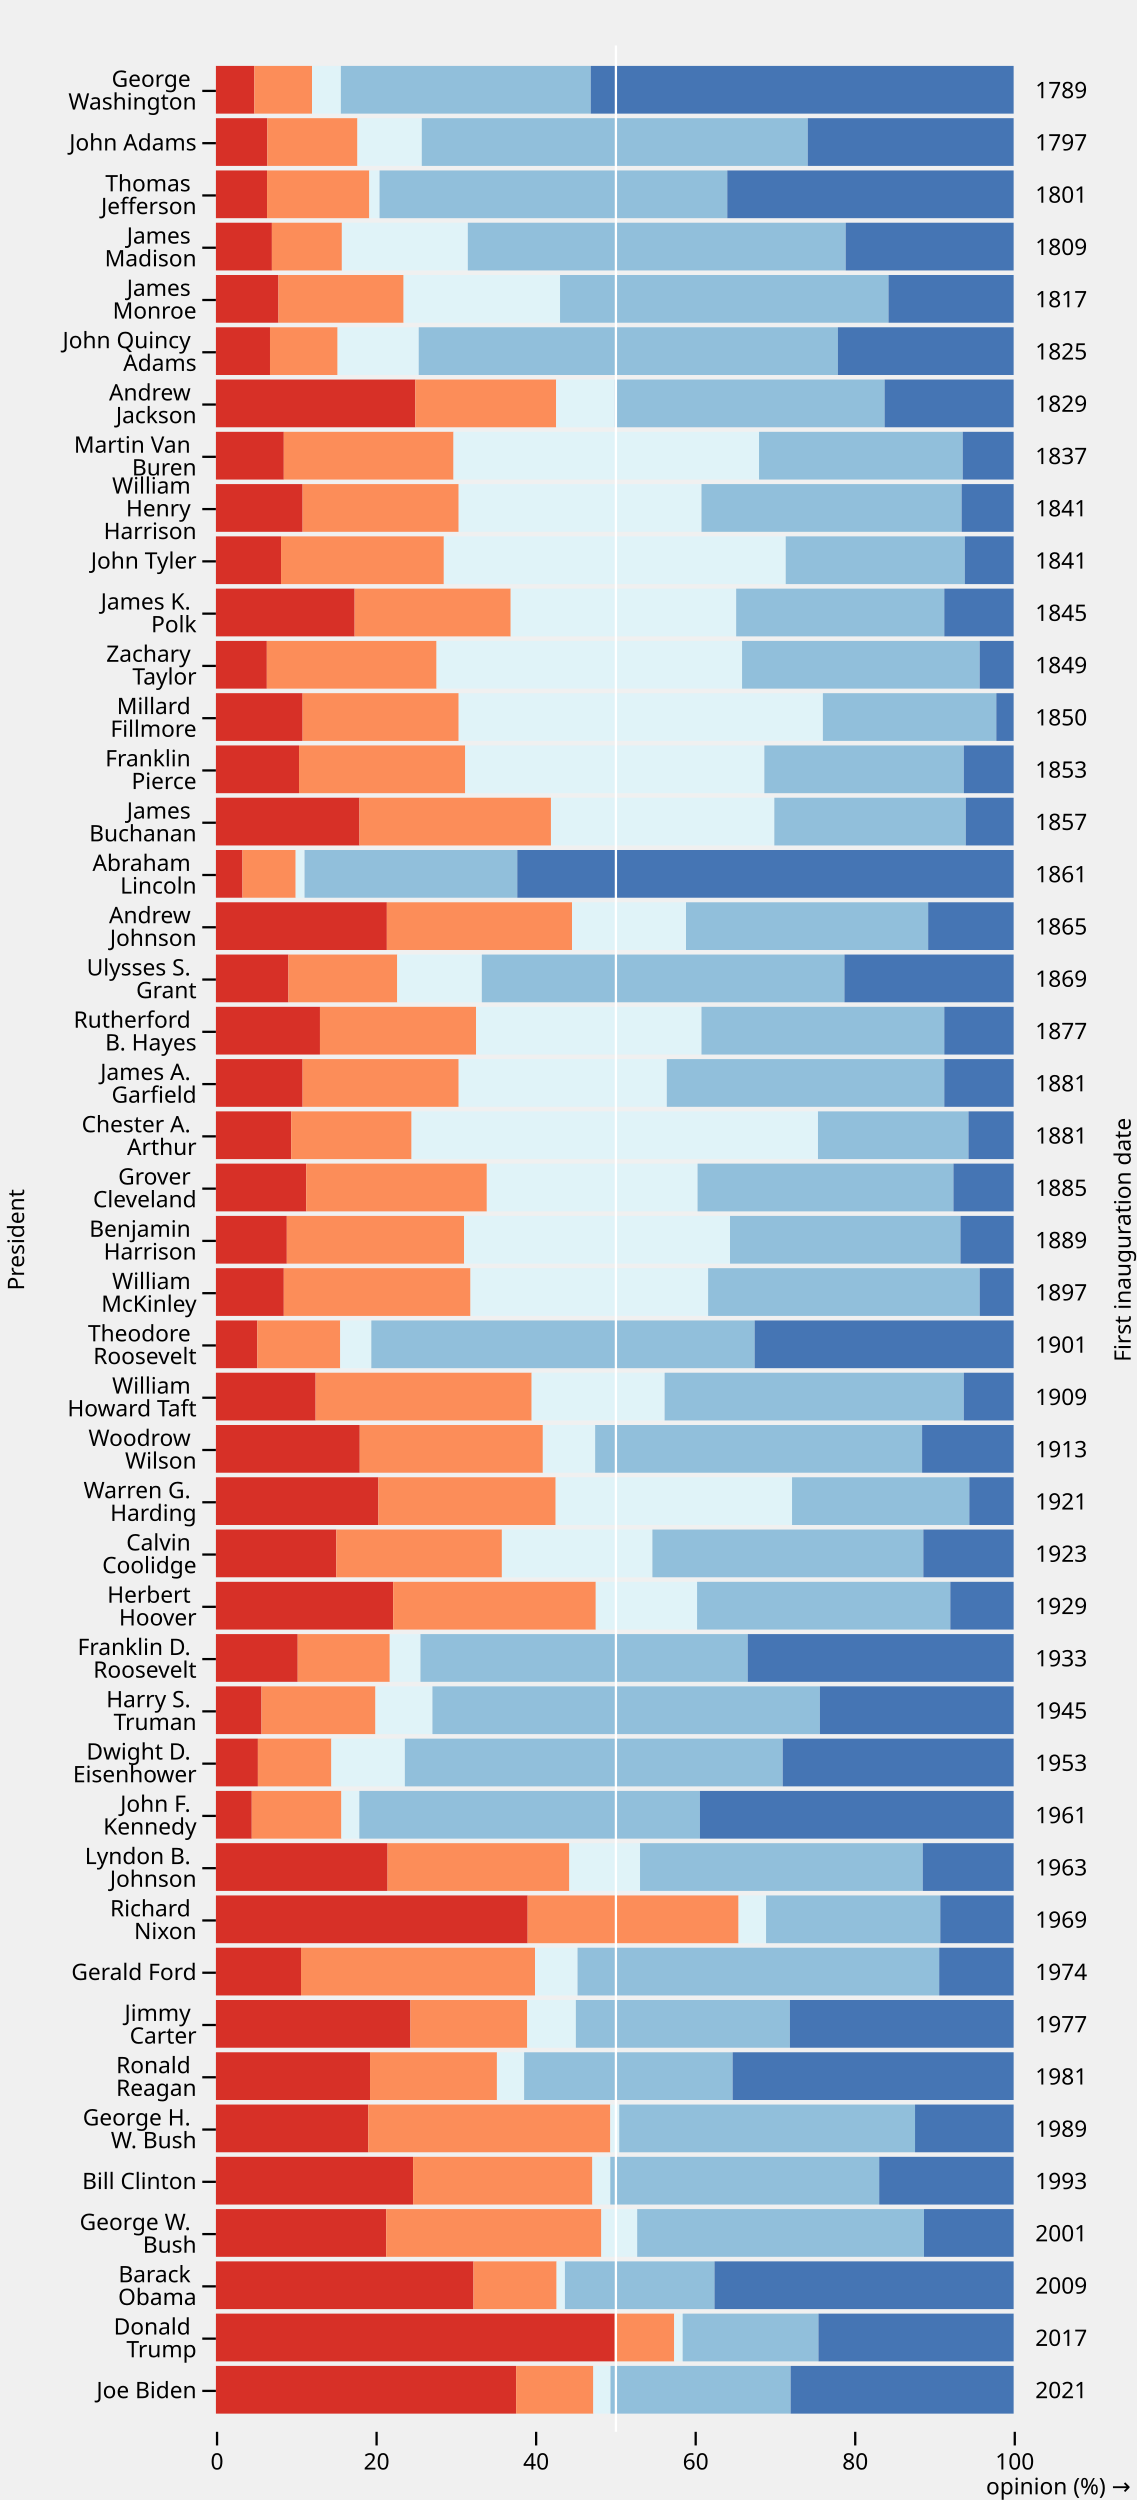
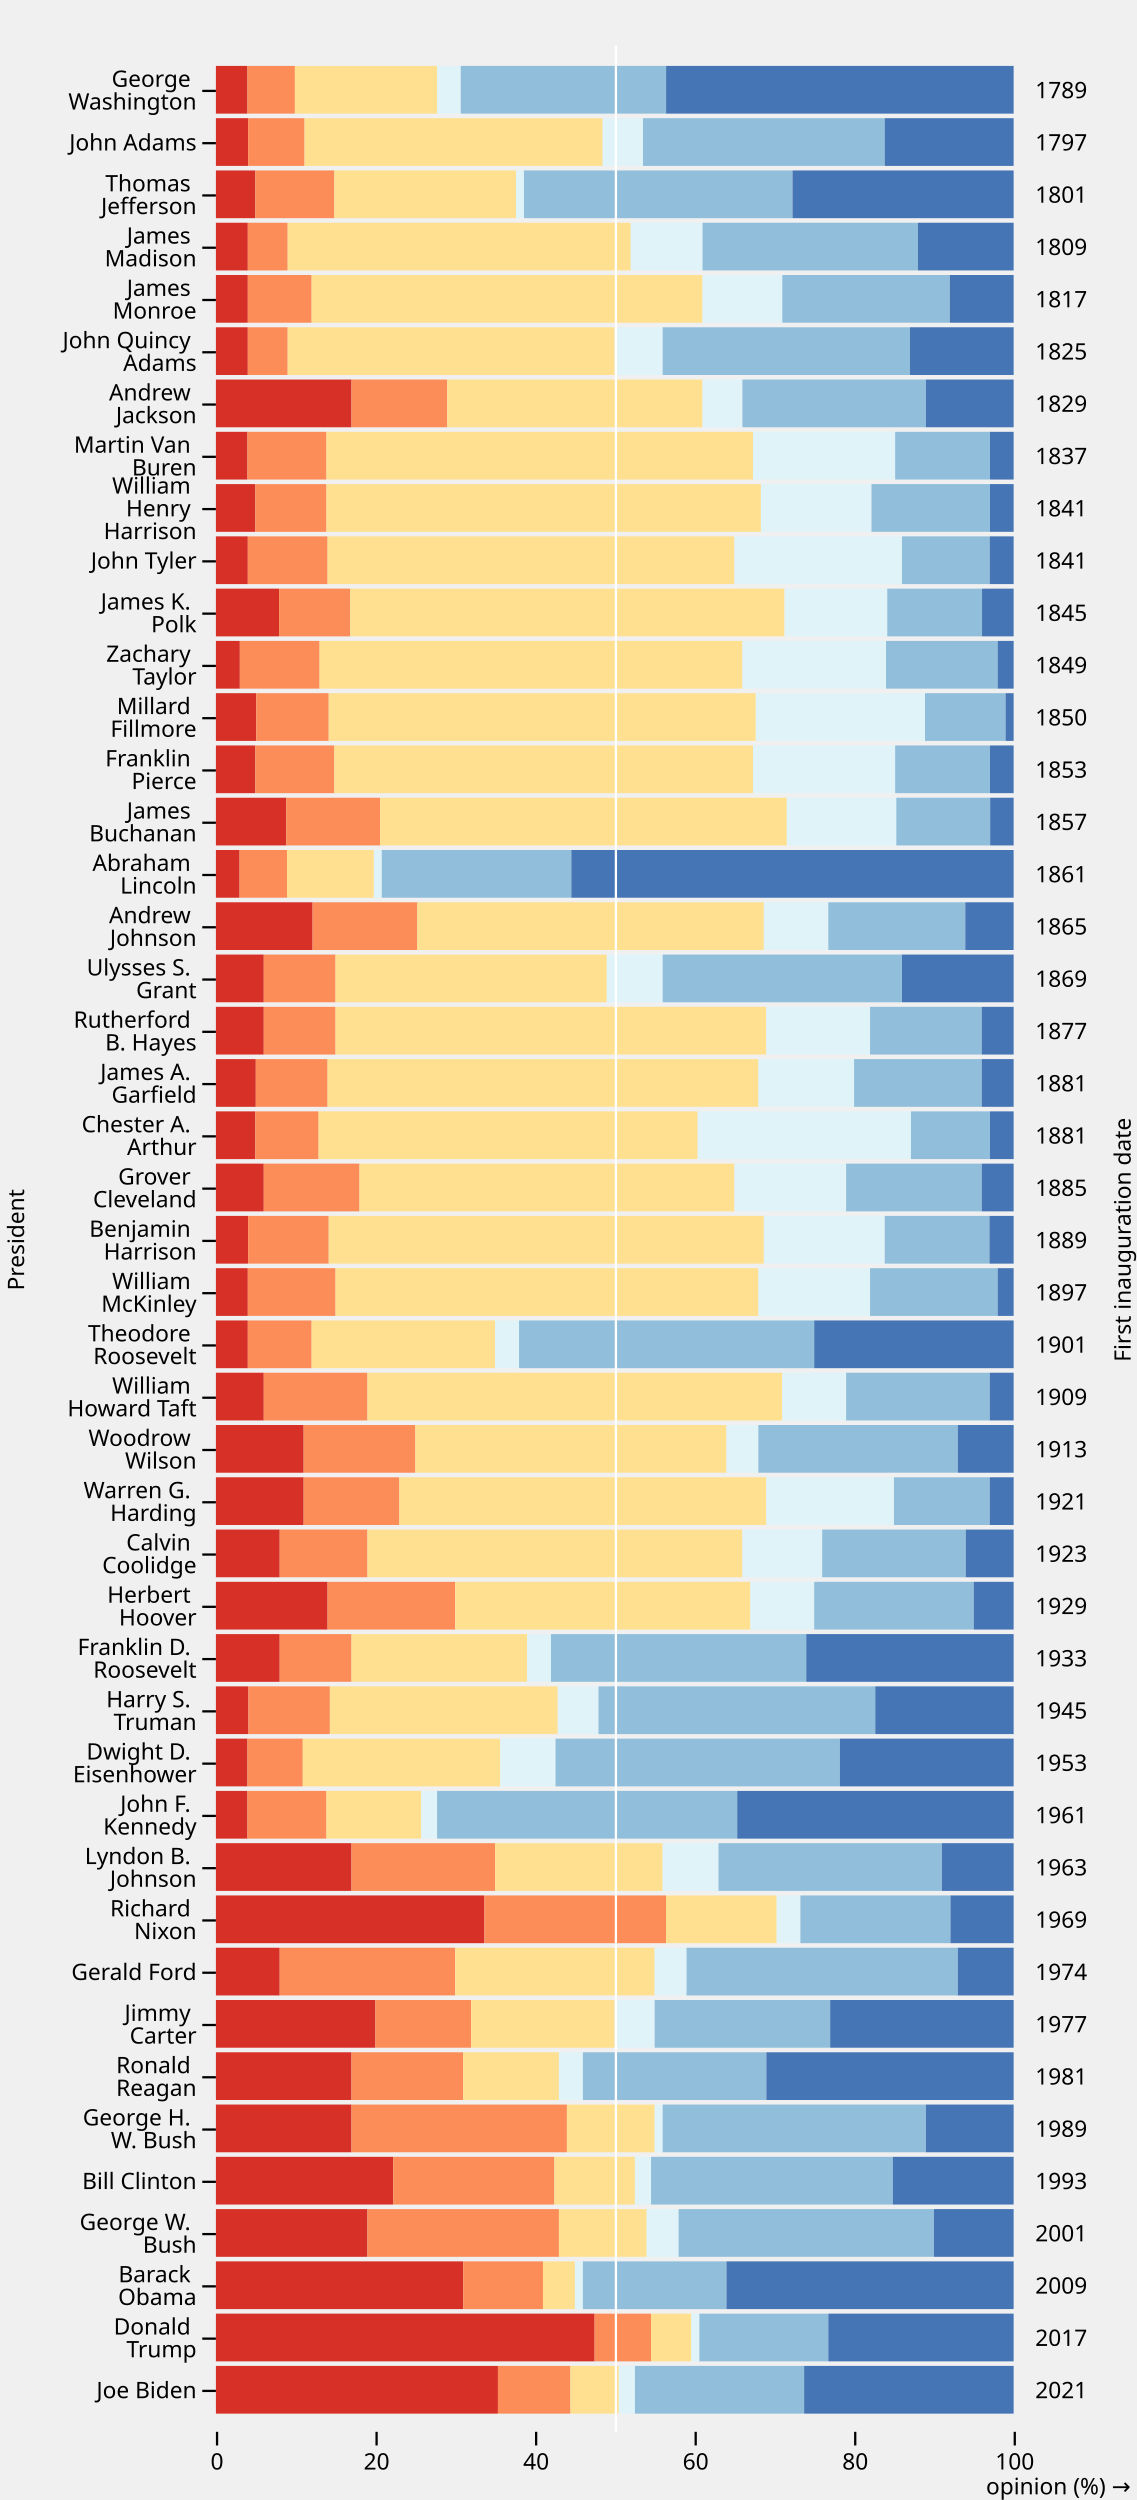
<svg xmlns="http://www.w3.org/2000/svg" class="plot" fill="currentColor" font-family="system-ui, sans-serif" font-size="10" text-anchor="middle" width="500" height="1100" viewBox="0 0 500 1100">
  <style>
    :where(.plot) {
      --plot-background: white;
      display: block;
      height: auto;
      height: intrinsic;
      max-width: 100%;
    }

    :where(.plot text),
    :where(.plot tspan) {
      white-space: pre;
    }
  </style>
  <g aria-label="x-axis tick" aria-hidden="true" fill="none" stroke="currentColor" transform="translate(0.5,0)">
    <path transform="translate(95,1070)" d="M0,0L0,6" />
    <path transform="translate(165.2,1070)" d="M0,0L0,6" />
    <path transform="translate(235.4,1070)" d="M0,0L0,6" />
    <path transform="translate(305.6,1070)" d="M0,0L0,6" />
    <path transform="translate(375.8,1070)" d="M0,0L0,6" />
    <path transform="translate(446,1070)" d="M0,0L0,6" />
  </g>
  <g aria-label="x-axis tick label" font-variant="tabular-nums" transform="translate(0.5,9.5)">
    <text transform="translate(95,1070)" y="0.71em">0</text>
    <text transform="translate(165.2,1070)" y="0.71em">20</text>
    <text transform="translate(235.4,1070)" y="0.71em">40</text>
    <text transform="translate(305.6,1070)" y="0.71em">60</text>
    <text transform="translate(375.8,1070)" y="0.71em">80</text>
    <text transform="translate(446,1070)" y="0.71em">100</text>
  </g>
  <g aria-label="x-axis label" text-anchor="end" transform="translate(51.5,27.5)">
    <text transform="translate(446,1070)">opinion (%) →</text>
  </g>
  <g aria-label="y-axis tick" aria-hidden="true" fill="none" stroke="currentColor" transform="translate(0,11)">
    <path transform="translate(95,29)" d="M0,0L-6,0" />
    <path transform="translate(95,52)" d="M0,0L-6,0" />
    <path transform="translate(95,75)" d="M0,0L-6,0" />
    <path transform="translate(95,98)" d="M0,0L-6,0" />
    <path transform="translate(95,121)" d="M0,0L-6,0" />
    <path transform="translate(95,144)" d="M0,0L-6,0" />
    <path transform="translate(95,167)" d="M0,0L-6,0" />
    <path transform="translate(95,190)" d="M0,0L-6,0" />
    <path transform="translate(95,213)" d="M0,0L-6,0" />
    <path transform="translate(95,236)" d="M0,0L-6,0" />
    <path transform="translate(95,259)" d="M0,0L-6,0" />
    <path transform="translate(95,282)" d="M0,0L-6,0" />
    <path transform="translate(95,305)" d="M0,0L-6,0" />
    <path transform="translate(95,328)" d="M0,0L-6,0" />
    <path transform="translate(95,351)" d="M0,0L-6,0" />
    <path transform="translate(95,374)" d="M0,0L-6,0" />
    <path transform="translate(95,397)" d="M0,0L-6,0" />
    <path transform="translate(95,420)" d="M0,0L-6,0" />
    <path transform="translate(95,443)" d="M0,0L-6,0" />
    <path transform="translate(95,466)" d="M0,0L-6,0" />
    <path transform="translate(95,489)" d="M0,0L-6,0" />
    <path transform="translate(95,512)" d="M0,0L-6,0" />
    <path transform="translate(95,535)" d="M0,0L-6,0" />
    <path transform="translate(95,558)" d="M0,0L-6,0" />
    <path transform="translate(95,581)" d="M0,0L-6,0" />
    <path transform="translate(95,604)" d="M0,0L-6,0" />
    <path transform="translate(95,627)" d="M0,0L-6,0" />
    <path transform="translate(95,650)" d="M0,0L-6,0" />
    <path transform="translate(95,673)" d="M0,0L-6,0" />
    <path transform="translate(95,696)" d="M0,0L-6,0" />
    <path transform="translate(95,719)" d="M0,0L-6,0" />
    <path transform="translate(95,742)" d="M0,0L-6,0" />
    <path transform="translate(95,765)" d="M0,0L-6,0" />
    <path transform="translate(95,788)" d="M0,0L-6,0" />
    <path transform="translate(95,811)" d="M0,0L-6,0" />
    <path transform="translate(95,834)" d="M0,0L-6,0" />
    <path transform="translate(95,857)" d="M0,0L-6,0" />
    <path transform="translate(95,880)" d="M0,0L-6,0" />
    <path transform="translate(95,903)" d="M0,0L-6,0" />
    <path transform="translate(95,926)" d="M0,0L-6,0" />
    <path transform="translate(95,949)" d="M0,0L-6,0" />
    <path transform="translate(95,972)" d="M0,0L-6,0" />
    <path transform="translate(95,995)" d="M0,0L-6,0" />
    <path transform="translate(95,1018)" d="M0,0L-6,0" />
    <path transform="translate(95,1041)" d="M0,0L-6,0" />
  </g>
  <g aria-label="y-axis tick label" text-anchor="end" transform="translate(-8.5,11)">
    <text transform="translate(95,29)">
      <tspan x="0" y="-0.18em">George</tspan>
      <tspan x="0" dy="1em">Washington</tspan>
    </text>
    <text transform="translate(95,52)" y="0.32em">John Adams</text>
    <text transform="translate(95,75)">
      <tspan x="0" y="-0.18em">Thomas</tspan>
      <tspan x="0" dy="1em">Jefferson</tspan>
    </text>
    <text transform="translate(95,98)">
      <tspan x="0" y="-0.18em">James</tspan>
      <tspan x="0" dy="1em">Madison</tspan>
    </text>
    <text transform="translate(95,121)">
      <tspan x="0" y="-0.18em">James</tspan>
      <tspan x="0" dy="1em">Monroe</tspan>
    </text>
    <text transform="translate(95,144)">
      <tspan x="0" y="-0.18em">John Quincy</tspan>
      <tspan x="0" dy="1em">Adams</tspan>
    </text>
    <text transform="translate(95,167)">
      <tspan x="0" y="-0.18em">Andrew</tspan>
      <tspan x="0" dy="1em">Jackson</tspan>
    </text>
    <text transform="translate(95,190)">
      <tspan x="0" y="-0.18em">Martin Van</tspan>
      <tspan x="0" dy="1em">Buren</tspan>
    </text>
    <text transform="translate(95,213)">
      <tspan x="0" y="-0.68em">William</tspan>
      <tspan x="0" dy="1em">Henry</tspan>
      <tspan x="0" dy="1em">Harrison</tspan>
    </text>
    <text transform="translate(95,236)" y="0.32em">John Tyler</text>
    <text transform="translate(95,259)">
      <tspan x="0" y="-0.18em">James K.</tspan>
      <tspan x="0" dy="1em">Polk</tspan>
    </text>
    <text transform="translate(95,282)">
      <tspan x="0" y="-0.18em">Zachary</tspan>
      <tspan x="0" dy="1em">Taylor</tspan>
    </text>
    <text transform="translate(95,305)">
      <tspan x="0" y="-0.18em">Millard</tspan>
      <tspan x="0" dy="1em">Fillmore</tspan>
    </text>
    <text transform="translate(95,328)">
      <tspan x="0" y="-0.18em">Franklin</tspan>
      <tspan x="0" dy="1em">Pierce</tspan>
    </text>
    <text transform="translate(95,351)">
      <tspan x="0" y="-0.18em">James</tspan>
      <tspan x="0" dy="1em">Buchanan</tspan>
    </text>
    <text transform="translate(95,374)">
      <tspan x="0" y="-0.18em">Abraham</tspan>
      <tspan x="0" dy="1em">Lincoln</tspan>
    </text>
    <text transform="translate(95,397)">
      <tspan x="0" y="-0.18em">Andrew</tspan>
      <tspan x="0" dy="1em">Johnson</tspan>
    </text>
    <text transform="translate(95,420)">
      <tspan x="0" y="-0.18em">Ulysses S.</tspan>
      <tspan x="0" dy="1em">Grant</tspan>
    </text>
    <text transform="translate(95,443)">
      <tspan x="0" y="-0.18em">Rutherford</tspan>
      <tspan x="0" dy="1em">B. Hayes</tspan>
    </text>
    <text transform="translate(95,466)">
      <tspan x="0" y="-0.18em">James A.</tspan>
      <tspan x="0" dy="1em">Garfield</tspan>
    </text>
    <text transform="translate(95,489)">
      <tspan x="0" y="-0.18em">Chester A.</tspan>
      <tspan x="0" dy="1em">Arthur</tspan>
    </text>
    <text transform="translate(95,512)">
      <tspan x="0" y="-0.18em">Grover</tspan>
      <tspan x="0" dy="1em">Cleveland</tspan>
    </text>
    <text transform="translate(95,535)">
      <tspan x="0" y="-0.18em">Benjamin</tspan>
      <tspan x="0" dy="1em">Harrison</tspan>
    </text>
    <text transform="translate(95,558)">
      <tspan x="0" y="-0.18em">William</tspan>
      <tspan x="0" dy="1em">McKinley</tspan>
    </text>
    <text transform="translate(95,581)">
      <tspan x="0" y="-0.18em">Theodore</tspan>
      <tspan x="0" dy="1em">Roosevelt</tspan>
    </text>
    <text transform="translate(95,604)">
      <tspan x="0" y="-0.18em">William</tspan>
      <tspan x="0" dy="1em">Howard Taft</tspan>
    </text>
    <text transform="translate(95,627)">
      <tspan x="0" y="-0.18em">Woodrow</tspan>
      <tspan x="0" dy="1em">Wilson</tspan>
    </text>
    <text transform="translate(95,650)">
      <tspan x="0" y="-0.18em">Warren G.</tspan>
      <tspan x="0" dy="1em">Harding</tspan>
    </text>
    <text transform="translate(95,673)">
      <tspan x="0" y="-0.18em">Calvin</tspan>
      <tspan x="0" dy="1em">Coolidge</tspan>
    </text>
    <text transform="translate(95,696)">
      <tspan x="0" y="-0.18em">Herbert</tspan>
      <tspan x="0" dy="1em">Hoover</tspan>
    </text>
    <text transform="translate(95,719)">
      <tspan x="0" y="-0.18em">Franklin D.</tspan>
      <tspan x="0" dy="1em">Roosevelt</tspan>
    </text>
    <text transform="translate(95,742)">
      <tspan x="0" y="-0.18em">Harry S.</tspan>
      <tspan x="0" dy="1em">Truman</tspan>
    </text>
    <text transform="translate(95,765)">
      <tspan x="0" y="-0.18em">Dwight D.</tspan>
      <tspan x="0" dy="1em">Eisenhower</tspan>
    </text>
    <text transform="translate(95,788)">
      <tspan x="0" y="-0.18em">John F.</tspan>
      <tspan x="0" dy="1em">Kennedy</tspan>
    </text>
    <text transform="translate(95,811)">
      <tspan x="0" y="-0.18em">Lyndon B.</tspan>
      <tspan x="0" dy="1em">Johnson</tspan>
    </text>
    <text transform="translate(95,834)">
      <tspan x="0" y="-0.18em">Richard</tspan>
      <tspan x="0" dy="1em">Nixon</tspan>
    </text>
    <text transform="translate(95,857)" y="0.32em">Gerald Ford</text>
    <text transform="translate(95,880)">
      <tspan x="0" y="-0.18em">Jimmy</tspan>
      <tspan x="0" dy="1em">Carter</tspan>
    </text>
    <text transform="translate(95,903)">
      <tspan x="0" y="-0.18em">Ronald</tspan>
      <tspan x="0" dy="1em">Reagan</tspan>
    </text>
    <text transform="translate(95,926)">
      <tspan x="0" y="-0.18em">George H.</tspan>
      <tspan x="0" dy="1em">W. Bush</tspan>
    </text>
    <text transform="translate(95,949)" y="0.32em">Bill Clinton</text>
    <text transform="translate(95,972)">
      <tspan x="0" y="-0.18em">George W.</tspan>
      <tspan x="0" dy="1em">Bush</tspan>
    </text>
    <text transform="translate(95,995)">
      <tspan x="0" y="-0.18em">Barack</tspan>
      <tspan x="0" dy="1em">Obama</tspan>
    </text>
    <text transform="translate(95,1018)">
      <tspan x="0" y="-0.18em">Donald</tspan>
      <tspan x="0" dy="1em">Trump</tspan>
    </text>
    <text transform="translate(95,1041)" y="0.32em">Joe Biden</text>
  </g>
  <g aria-label="y-axis label" transform="translate(-91.5,0.5)">
    <text transform="translate(95,545) rotate(-90)" y="0.71em">President</text>
  </g>
  <g aria-label="y-axis tick label" text-anchor="start" transform="translate(9.5,11)">
    <text transform="translate(446,29)" y="0.32em">1789</text>
    <text transform="translate(446,52)" y="0.32em">1797</text>
    <text transform="translate(446,75)" y="0.32em">1801</text>
    <text transform="translate(446,98)" y="0.32em">1809</text>
    <text transform="translate(446,121)" y="0.32em">1817</text>
    <text transform="translate(446,144)" y="0.32em">1825</text>
    <text transform="translate(446,167)" y="0.32em">1829</text>
    <text transform="translate(446,190)" y="0.32em">1837</text>
    <text transform="translate(446,213)" y="0.32em">1841</text>
    <text transform="translate(446,236)" y="0.32em">1841</text>
    <text transform="translate(446,259)" y="0.32em">1845</text>
    <text transform="translate(446,282)" y="0.32em">1849</text>
    <text transform="translate(446,305)" y="0.32em">1850</text>
    <text transform="translate(446,328)" y="0.32em">1853</text>
    <text transform="translate(446,351)" y="0.32em">1857</text>
    <text transform="translate(446,374)" y="0.32em">1861</text>
    <text transform="translate(446,397)" y="0.32em">1865</text>
    <text transform="translate(446,420)" y="0.32em">1869</text>
    <text transform="translate(446,443)" y="0.32em">1877</text>
    <text transform="translate(446,466)" y="0.32em">1881</text>
    <text transform="translate(446,489)" y="0.32em">1881</text>
    <text transform="translate(446,512)" y="0.32em">1885</text>
    <text transform="translate(446,535)" y="0.32em">1889</text>
    <text transform="translate(446,558)" y="0.32em">1897</text>
    <text transform="translate(446,581)" y="0.32em">1901</text>
    <text transform="translate(446,604)" y="0.32em">1909</text>
    <text transform="translate(446,627)" y="0.32em">1913</text>
    <text transform="translate(446,650)" y="0.32em">1921</text>
    <text transform="translate(446,673)" y="0.32em">1923</text>
    <text transform="translate(446,696)" y="0.32em">1929</text>
    <text transform="translate(446,719)" y="0.32em">1933</text>
    <text transform="translate(446,742)" y="0.32em">1945</text>
    <text transform="translate(446,765)" y="0.32em">1953</text>
    <text transform="translate(446,788)" y="0.32em">1961</text>
    <text transform="translate(446,811)" y="0.32em">1963</text>
    <text transform="translate(446,834)" y="0.32em">1969</text>
    <text transform="translate(446,857)" y="0.32em">1974</text>
    <text transform="translate(446,880)" y="0.32em">1977</text>
    <text transform="translate(446,903)" y="0.32em">1981</text>
    <text transform="translate(446,926)" y="0.32em">1989</text>
    <text transform="translate(446,949)" y="0.32em">1993</text>
    <text transform="translate(446,972)" y="0.32em">2001</text>
    <text transform="translate(446,995)" y="0.32em">2009</text>
    <text transform="translate(446,1018)" y="0.32em">2017</text>
    <text transform="translate(446,1041)" y="0.32em">2021</text>
  </g>
  <g aria-label="y-axis label" transform="translate(51.5,0.5)">
    <text transform="translate(446,545) rotate(-90)">First inauguration date</text>
  </g>
  <g aria-label="bar">
-     <rect fill="#d73027" x="95" y="29" width="16.916" height="21" />
-     <rect fill="#fc8d59" x="111.916" y="29" width="25.373" height="21" />
-     <rect fill="#e0f3f8" x="137.289" y="29" width="12.687" height="21" />
-     <rect fill="#91bfdb" x="149.976" y="29" width="109.952" height="21" />
-     <rect fill="#4575b4" x="259.928" y="29" width="186.072" height="21" />
-     <rect fill="#d73027" x="95" y="52" width="22.645" height="21" />
-     <rect fill="#fc8d59" x="117.645" y="52" width="39.629" height="21" />
-     <rect fill="#e0f3f8" x="157.274" y="52" width="28.306" height="21" />
-     <rect fill="#91bfdb" x="185.581" y="52" width="169.839" height="21" />
-     <rect fill="#4575b4" x="355.419" y="52" width="90.581" height="21" />
-     <rect fill="#d73027" x="95" y="75" width="22.5" height="21" />
-     <rect fill="#fc8d59" x="117.5" y="75" width="45" height="21" />
-     <rect fill="#e0f3f8" x="162.5" y="75" width="4.5" height="21" />
-     <rect fill="#91bfdb" x="167" y="75" width="153" height="21" />
-     <rect fill="#4575b4" x="320" y="75" width="126" height="21" />
-     <rect fill="#d73027" x="95" y="98" width="24.632" height="21" />
-     <rect fill="#fc8d59" x="119.632" y="98" width="30.789" height="21" />
-     <rect fill="#e0f3f8" x="150.421" y="98" width="55.421" height="21" />
-     <rect fill="#91bfdb" x="205.842" y="98" width="166.263" height="21" />
-     <rect fill="#4575b4" x="372.105" y="98" width="73.895" height="21" />
-     <rect fill="#d73027" x="95" y="121" width="27.529" height="21" />
-     <rect fill="#fc8d59" x="122.529" y="121" width="55.059" height="21" />
-     <rect fill="#e0f3f8" x="177.588" y="121" width="68.824" height="21" />
-     <rect fill="#91bfdb" x="246.412" y="121" width="144.529" height="21" />
-     <rect fill="#4575b4" x="390.941" y="121" width="55.059" height="21" />
-     <rect fill="#d73027" x="95" y="144" width="23.797" height="21" />
-     <rect fill="#fc8d59" x="118.797" y="144" width="29.746" height="21" />
-     <rect fill="#e0f3f8" x="148.542" y="144" width="35.695" height="21" />
-     <rect fill="#91bfdb" x="184.237" y="144" width="184.424" height="21" />
-     <rect fill="#4575b4" x="368.661" y="144" width="77.339" height="21" />
-     <rect fill="#d73027" x="95" y="167" width="87.75" height="21" />
-     <rect fill="#fc8d59" x="182.75" y="167" width="61.941" height="21" />
-     <rect fill="#e0f3f8" x="244.691" y="167" width="25.809" height="21" />
-     <rect fill="#91bfdb" x="270.5" y="167" width="118.721" height="21" />
-     <rect fill="#4575b4" x="389.221" y="167" width="56.779" height="21" />
-     <rect fill="#d73027" x="95" y="190" width="29.872" height="21" />
-     <rect fill="#fc8d59" x="124.872" y="190" width="74.681" height="21" />
-     <rect fill="#e0f3f8" x="199.553" y="190" width="134.426" height="21" />
-     <rect fill="#91bfdb" x="333.979" y="190" width="89.617" height="21" />
-     <rect fill="#4575b4" x="423.596" y="190" width="22.404" height="21" />
-     <rect fill="#d73027" x="95" y="213" width="38.152" height="21" />
-     <rect fill="#fc8d59" x="133.152" y="213" width="68.674" height="21" />
-     <rect fill="#e0f3f8" x="201.826" y="213" width="106.826" height="21" />
-     <rect fill="#91bfdb" x="308.652" y="213" width="114.457" height="21" />
-     <rect fill="#4575b4" x="423.109" y="213" width="22.891" height="21" />
-     <rect fill="#d73027" x="95" y="236" width="28.653" height="21" />
-     <rect fill="#fc8d59" x="123.653" y="236" width="71.633" height="21" />
-     <rect fill="#e0f3f8" x="195.286" y="236" width="150.429" height="21" />
-     <rect fill="#91bfdb" x="345.714" y="236" width="78.796" height="21" />
-     <rect fill="#4575b4" x="424.51" y="236" width="21.49" height="21" />
-     <rect fill="#d73027" x="95" y="259" width="61.043" height="21" />
-     <rect fill="#fc8d59" x="156.043" y="259" width="68.674" height="21" />
-     <rect fill="#e0f3f8" x="224.717" y="259" width="99.196" height="21" />
-     <rect fill="#91bfdb" x="323.913" y="259" width="91.565" height="21" />
-     <rect fill="#4575b4" x="415.478" y="259" width="30.522" height="21" />
-     <rect fill="#d73027" x="95" y="282" width="22.404" height="21" />
-     <rect fill="#fc8d59" x="117.404" y="282" width="74.681" height="21" />
-     <rect fill="#e0f3f8" x="192.085" y="282" width="134.426" height="21" />
-     <rect fill="#91bfdb" x="326.511" y="282" width="104.553" height="21" />
-     <rect fill="#4575b4" x="431.064" y="282" width="14.936" height="21" />
-     <rect fill="#d73027" x="95" y="305" width="38.152" height="21" />
-     <rect fill="#fc8d59" x="133.152" y="305" width="68.674" height="21" />
-     <rect fill="#e0f3f8" x="201.826" y="305" width="160.239" height="21" />
-     <rect fill="#91bfdb" x="362.065" y="305" width="76.304" height="21" />
-     <rect fill="#4575b4" x="438.37" y="305" width="7.63" height="21" />
-     <rect fill="#d73027" x="95" y="328" width="36.563" height="21" />
-     <rect fill="#fc8d59" x="131.563" y="328" width="73.125" height="21" />
-     <rect fill="#e0f3f8" x="204.688" y="328" width="131.625" height="21" />
-     <rect fill="#91bfdb" x="336.313" y="328" width="87.75" height="21" />
-     <rect fill="#4575b4" x="424.063" y="328" width="21.938" height="21" />
-     <rect fill="#d73027" x="95" y="351" width="63.18" height="21" />
-     <rect fill="#fc8d59" x="158.18" y="351" width="84.24" height="21" />
-     <rect fill="#e0f3f8" x="242.42" y="351" width="98.28" height="21" />
-     <rect fill="#91bfdb" x="340.7" y="351" width="84.24" height="21" />
-     <rect fill="#4575b4" x="424.94" y="351" width="21.06" height="21" />
-     <rect fill="#d73027" x="95" y="374" width="11.7" height="21" />
-     <rect fill="#fc8d59" x="106.7" y="374" width="23.4" height="21" />
-     <rect fill="#e0f3f8" x="130.1" y="374" width="3.9" height="21" />
-     <rect fill="#91bfdb" x="134" y="374" width="93.6" height="21" />
-     <rect fill="#4575b4" x="227.6" y="374" width="218.4" height="21" />
-     <rect fill="#d73027" x="95" y="397" width="75.214" height="21" />
-     <rect fill="#fc8d59" x="170.214" y="397" width="81.482" height="21" />
-     <rect fill="#e0f3f8" x="251.696" y="397" width="50.143" height="21" />
-     <rect fill="#91bfdb" x="301.839" y="397" width="106.554" height="21" />
-     <rect fill="#4575b4" x="408.393" y="397" width="37.607" height="21" />
-     <rect fill="#d73027" x="95" y="420" width="31.909" height="21" />
-     <rect fill="#fc8d59" x="126.909" y="420" width="47.864" height="21" />
-     <rect fill="#e0f3f8" x="174.773" y="420" width="37.227" height="21" />
-     <rect fill="#91bfdb" x="212" y="420" width="159.545" height="21" />
-     <rect fill="#4575b4" x="371.545" y="420" width="74.455" height="21" />
-     <rect fill="#d73027" x="95" y="443" width="45.783" height="21" />
-     <rect fill="#fc8d59" x="140.783" y="443" width="68.674" height="21" />
-     <rect fill="#e0f3f8" x="209.457" y="443" width="99.196" height="21" />
-     <rect fill="#91bfdb" x="308.652" y="443" width="106.826" height="21" />
-     <rect fill="#4575b4" x="415.478" y="443" width="30.522" height="21" />
-     <rect fill="#d73027" x="95" y="466" width="38.152" height="21" />
-     <rect fill="#fc8d59" x="133.152" y="466" width="68.674" height="21" />
-     <rect fill="#e0f3f8" x="201.826" y="466" width="91.565" height="21" />
-     <rect fill="#91bfdb" x="293.391" y="466" width="122.087" height="21" />
-     <rect fill="#4575b4" x="415.478" y="466" width="30.522" height="21" />
-     <rect fill="#d73027" x="95" y="489" width="33.113" height="21" />
-     <rect fill="#fc8d59" x="128.113" y="489" width="52.981" height="21" />
-     <rect fill="#e0f3f8" x="181.094" y="489" width="178.811" height="21" />
-     <rect fill="#91bfdb" x="359.906" y="489" width="66.226" height="21" />
-     <rect fill="#4575b4" x="426.132" y="489" width="19.868" height="21" />
-     <rect fill="#d73027" x="95" y="512" width="39.736" height="21" />
-     <rect fill="#fc8d59" x="134.736" y="512" width="79.472" height="21" />
-     <rect fill="#e0f3f8" x="214.208" y="512" width="92.717" height="21" />
-     <rect fill="#91bfdb" x="306.925" y="512" width="112.585" height="21" />
-     <rect fill="#4575b4" x="419.509" y="512" width="26.491" height="21" />
-     <rect fill="#d73027" x="95" y="535" width="31.2" height="21" />
-     <rect fill="#fc8d59" x="126.2" y="535" width="78" height="21" />
-     <rect fill="#e0f3f8" x="204.2" y="535" width="117" height="21" />
-     <rect fill="#91bfdb" x="321.2" y="535" width="101.4" height="21" />
-     <rect fill="#4575b4" x="422.6" y="535" width="23.4" height="21" />
-     <rect fill="#d73027" x="95" y="558" width="29.872" height="21" />
-     <rect fill="#fc8d59" x="124.872" y="558" width="82.149" height="21" />
-     <rect fill="#e0f3f8" x="207.021" y="558" width="104.553" height="21" />
-     <rect fill="#91bfdb" x="311.574" y="558" width="119.489" height="21" />
-     <rect fill="#4575b4" x="431.064" y="558" width="14.936" height="21" />
-     <rect fill="#d73027" x="95" y="581" width="18.234" height="21" />
-     <rect fill="#fc8d59" x="113.234" y="581" width="36.468" height="21" />
-     <rect fill="#e0f3f8" x="149.701" y="581" width="13.675" height="21" />
-     <rect fill="#91bfdb" x="163.377" y="581" width="168.662" height="21" />
-     <rect fill="#4575b4" x="332.039" y="581" width="113.961" height="21" />
-     <rect fill="#d73027" x="95" y="604" width="43.875" height="21" />
-     <rect fill="#fc8d59" x="138.875" y="604" width="95.062" height="21" />
-     <rect fill="#e0f3f8" x="233.937" y="604" width="58.5" height="21" />
-     <rect fill="#91bfdb" x="292.438" y="604" width="131.625" height="21" />
-     <rect fill="#4575b4" x="424.063" y="604" width="21.938" height="21" />
-     <rect fill="#d73027" x="95" y="627" width="63.295" height="21" />
-     <rect fill="#fc8d59" x="158.295" y="627" width="80.557" height="21" />
-     <rect fill="#e0f3f8" x="238.852" y="627" width="23.016" height="21" />
-     <rect fill="#91bfdb" x="261.869" y="627" width="143.852" height="21" />
-     <rect fill="#4575b4" x="405.721" y="627" width="40.279" height="21" />
-     <rect fill="#d73027" x="95" y="650" width="71.5" height="21" />
-     <rect fill="#fc8d59" x="166.5" y="650" width="78" height="21" />
-     <rect fill="#e0f3f8" x="244.5" y="650" width="104" height="21" />
-     <rect fill="#91bfdb" x="348.5" y="650" width="78" height="21" />
-     <rect fill="#4575b4" x="426.5" y="650" width="19.5" height="21" />
-     <rect fill="#d73027" x="95" y="673" width="52.981" height="21" />
-     <rect fill="#fc8d59" x="147.981" y="673" width="72.849" height="21" />
-     <rect fill="#e0f3f8" x="220.83" y="673" width="66.226" height="21" />
-     <rect fill="#91bfdb" x="287.057" y="673" width="119.208" height="21" />
-     <rect fill="#4575b4" x="406.264" y="673" width="39.736" height="21" />
-     <rect fill="#d73027" x="95" y="696" width="78" height="21" />
-     <rect fill="#fc8d59" x="173" y="696" width="89.143" height="21" />
-     <rect fill="#e0f3f8" x="262.143" y="696" width="44.571" height="21" />
-     <rect fill="#91bfdb" x="306.714" y="696" width="111.429" height="21" />
-     <rect fill="#4575b4" x="418.143" y="696" width="27.857" height="21" />
-     <rect fill="#d73027" x="95" y="719" width="36" height="21" />
-     <rect fill="#fc8d59" x="131" y="719" width="40.5" height="21" />
-     <rect fill="#e0f3f8" x="171.5" y="719" width="13.5" height="21" />
-     <rect fill="#91bfdb" x="185" y="719" width="144" height="21" />
-     <rect fill="#4575b4" x="329" y="719" width="117" height="21" />
-     <rect fill="#d73027" x="95" y="742" width="20.057" height="21" />
-     <rect fill="#fc8d59" x="115.057" y="742" width="50.143" height="21" />
-     <rect fill="#e0f3f8" x="165.2" y="742" width="25.071" height="21" />
-     <rect fill="#91bfdb" x="190.271" y="742" width="170.486" height="21" />
-     <rect fill="#4575b4" x="360.757" y="742" width="85.243" height="21" />
-     <rect fill="#d73027" x="95" y="765" width="18.474" height="21" />
-     <rect fill="#fc8d59" x="113.474" y="765" width="32.329" height="21" />
-     <rect fill="#e0f3f8" x="145.803" y="765" width="32.329" height="21" />
-     <rect fill="#91bfdb" x="178.132" y="765" width="166.263" height="21" />
-     <rect fill="#4575b4" x="344.395" y="765" width="101.605" height="21" />
-     <rect fill="#d73027" x="95" y="788" width="15.775" height="21" />
-     <rect fill="#fc8d59" x="110.775" y="788" width="39.438" height="21" />
-     <rect fill="#e0f3f8" x="150.213" y="788" width="7.888" height="21" />
-     <rect fill="#91bfdb" x="158.101" y="788" width="149.865" height="21" />
-     <rect fill="#4575b4" x="307.966" y="788" width="138.034" height="21" />
-     <rect fill="#d73027" x="95" y="811" width="75.532" height="21" />
-     <rect fill="#fc8d59" x="170.532" y="811" width="79.975" height="21" />
-     <rect fill="#e0f3f8" x="250.506" y="811" width="31.101" height="21" />
-     <rect fill="#91bfdb" x="281.608" y="811" width="124.405" height="21" />
-     <rect fill="#4575b4" x="406.013" y="811" width="39.987" height="21" />
-     <rect fill="#d73027" x="95" y="834" width="137.172" height="21" />
-     <rect fill="#fc8d59" x="232.172" y="834" width="92.793" height="21" />
-     <rect fill="#e0f3f8" x="324.966" y="834" width="12.103" height="21" />
-     <rect fill="#91bfdb" x="337.069" y="834" width="76.655" height="21" />
-     <rect fill="#4575b4" x="413.724" y="834" width="32.276" height="21" />
-     <rect fill="#d73027" x="95" y="857" width="37.44" height="21" />
-     <rect fill="#fc8d59" x="132.44" y="857" width="102.96" height="21" />
-     <rect fill="#e0f3f8" x="235.4" y="857" width="18.72" height="21" />
-     <rect fill="#91bfdb" x="254.12" y="857" width="159.12" height="21" />
-     <rect fill="#4575b4" x="413.24" y="857" width="32.76" height="21" />
-     <rect fill="#d73027" x="95" y="880" width="85.61" height="21" />
-     <rect fill="#fc8d59" x="180.61" y="880" width="51.366" height="21" />
-     <rect fill="#e0f3f8" x="231.976" y="880" width="21.402" height="21" />
-     <rect fill="#91bfdb" x="253.378" y="880" width="94.171" height="21" />
-     <rect fill="#4575b4" x="347.549" y="880" width="98.451" height="21" />
-     <rect fill="#d73027" x="95" y="903" width="67.807" height="21" />
-     <rect fill="#fc8d59" x="162.807" y="903" width="55.841" height="21" />
-     <rect fill="#e0f3f8" x="218.648" y="903" width="11.966" height="21" />
-     <rect fill="#91bfdb" x="230.614" y="903" width="91.739" height="21" />
-     <rect fill="#4575b4" x="322.352" y="903" width="123.648" height="21" />
-     <rect fill="#d73027" x="95" y="926" width="67.045" height="21" />
-     <rect fill="#fc8d59" x="162.045" y="926" width="106.483" height="21" />
-     <rect fill="#e0f3f8" x="268.528" y="926" width="3.944" height="21" />
-     <rect fill="#91bfdb" x="272.472" y="926" width="130.146" height="21" />
-     <rect fill="#4575b4" x="402.618" y="926" width="43.382" height="21" />
-     <rect fill="#d73027" x="95" y="949" width="86.764" height="21" />
-     <rect fill="#fc8d59" x="181.764" y="949" width="78.876" height="21" />
-     <rect fill="#e0f3f8" x="260.64" y="949" width="7.888" height="21" />
-     <rect fill="#91bfdb" x="268.528" y="949" width="118.315" height="21" />
-     <rect fill="#4575b4" x="386.843" y="949" width="59.157" height="21" />
-     <rect fill="#d73027" x="95" y="972" width="74.933" height="21" />
-     <rect fill="#fc8d59" x="169.933" y="972" width="94.652" height="21" />
-     <rect fill="#e0f3f8" x="264.584" y="972" width="15.775" height="21" />
-     <rect fill="#91bfdb" x="280.36" y="972" width="126.202" height="21" />
-     <rect fill="#4575b4" x="406.562" y="972" width="39.438" height="21" />
-     <rect fill="#d73027" x="95" y="995" width="113.344" height="21" />
-     <rect fill="#fc8d59" x="208.344" y="995" width="36.562" height="21" />
-     <rect fill="#e0f3f8" x="244.906" y="995" width="3.656" height="21" />
-     <rect fill="#91bfdb" x="248.563" y="995" width="65.813" height="21" />
-     <rect fill="#4575b4" x="314.375" y="995" width="131.625" height="21" />
-     <rect fill="#d73027" x="95" y="1018" width="175.5" height="21" />
-     <rect fill="#fc8d59" x="270.5" y="1018" width="26.138" height="21" />
-     <rect fill="#e0f3f8" x="296.638" y="1018" width="3.734" height="21" />
-     <rect fill="#91bfdb" x="300.372" y="1018" width="59.745" height="21" />
-     <rect fill="#4575b4" x="360.117" y="1018" width="85.883" height="21" />
-     <rect fill="#d73027" x="95" y="1041" width="132.097" height="21" />
-     <rect fill="#fc8d59" x="227.097" y="1041" width="33.968" height="21" />
-     <rect fill="#e0f3f8" x="261.065" y="1041" width="7.548" height="21" />
-     <rect fill="#91bfdb" x="268.613" y="1041" width="79.258" height="21" />
-     <rect fill="#4575b4" x="347.871" y="1041" width="98.129" height="21" />
+     <rect fill="#d73027" x="95" y="29" width="13.901" height="21" />
+     <rect fill="#fc8d59" x="108.901" y="29" width="20.851" height="21" />
+     <rect fill="#fee090" x="129.752" y="29" width="62.554" height="21" />
+     <rect fill="#e0f3f8" x="192.307" y="29" width="10.426" height="21" />
+     <rect fill="#91bfdb" x="202.733" y="29" width="90.356" height="21" />
+     <rect fill="#4575b4" x="293.089" y="29" width="152.911" height="21" />
+     <rect fill="#d73027" x="95" y="52" width="14.182" height="21" />
+     <rect fill="#fc8d59" x="109.182" y="52" width="24.818" height="21" />
+     <rect fill="#fee090" x="134" y="52" width="131.182" height="21" />
+     <rect fill="#e0f3f8" x="265.182" y="52" width="17.727" height="21" />
+     <rect fill="#91bfdb" x="282.909" y="52" width="106.364" height="21" />
+     <rect fill="#4575b4" x="389.273" y="52" width="56.727" height="21" />
+     <rect fill="#d73027" x="95" y="75" width="17.376" height="21" />
+     <rect fill="#fc8d59" x="112.376" y="75" width="34.752" height="21" />
+     <rect fill="#fee090" x="147.129" y="75" width="79.931" height="21" />
+     <rect fill="#e0f3f8" x="227.059" y="75" width="3.475" height="21" />
+     <rect fill="#91bfdb" x="230.535" y="75" width="118.158" height="21" />
+     <rect fill="#4575b4" x="348.693" y="75" width="97.307" height="21" />
+     <rect fill="#d73027" x="95" y="98" width="14.04" height="21" />
+     <rect fill="#fc8d59" x="109.04" y="98" width="17.55" height="21" />
+     <rect fill="#fee090" x="126.59" y="98" width="150.93" height="21" />
+     <rect fill="#e0f3f8" x="277.52" y="98" width="31.59" height="21" />
+     <rect fill="#91bfdb" x="309.11" y="98" width="94.77" height="21" />
+     <rect fill="#4575b4" x="403.88" y="98" width="42.12" height="21" />
+     <rect fill="#d73027" x="95" y="121" width="14.04" height="21" />
+     <rect fill="#fc8d59" x="109.04" y="121" width="28.08" height="21" />
+     <rect fill="#fee090" x="137.12" y="121" width="171.99" height="21" />
+     <rect fill="#e0f3f8" x="309.11" y="121" width="35.1" height="21" />
+     <rect fill="#91bfdb" x="344.21" y="121" width="73.71" height="21" />
+     <rect fill="#4575b4" x="417.92" y="121" width="28.08" height="21" />
+     <rect fill="#d73027" x="95" y="144" width="14.04" height="21" />
+     <rect fill="#fc8d59" x="109.04" y="144" width="17.55" height="21" />
+     <rect fill="#fee090" x="126.59" y="144" width="143.91" height="21" />
+     <rect fill="#e0f3f8" x="270.5" y="144" width="21.06" height="21" />
+     <rect fill="#91bfdb" x="291.56" y="144" width="108.81" height="21" />
+     <rect fill="#4575b4" x="400.37" y="144" width="45.63" height="21" />
+     <rect fill="#d73027" x="95" y="167" width="59.67" height="21" />
+     <rect fill="#fc8d59" x="154.67" y="167" width="42.12" height="21" />
+     <rect fill="#fee090" x="196.79" y="167" width="112.32" height="21" />
+     <rect fill="#e0f3f8" x="309.11" y="167" width="17.55" height="21" />
+     <rect fill="#91bfdb" x="326.66" y="167" width="80.73" height="21" />
+     <rect fill="#4575b4" x="407.39" y="167" width="38.61" height="21" />
+     <rect fill="#d73027" x="95" y="190" width="13.901" height="21" />
+     <rect fill="#fc8d59" x="108.901" y="190" width="34.752" height="21" />
+     <rect fill="#fee090" x="143.653" y="190" width="187.663" height="21" />
+     <rect fill="#e0f3f8" x="331.317" y="190" width="62.554" height="21" />
+     <rect fill="#91bfdb" x="393.871" y="190" width="41.703" height="21" />
+     <rect fill="#4575b4" x="435.574" y="190" width="10.426" height="21" />
+     <rect fill="#d73027" x="95" y="213" width="17.376" height="21" />
+     <rect fill="#fc8d59" x="112.376" y="213" width="31.277" height="21" />
+     <rect fill="#fee090" x="143.653" y="213" width="191.139" height="21" />
+     <rect fill="#e0f3f8" x="334.792" y="213" width="48.653" height="21" />
+     <rect fill="#91bfdb" x="383.446" y="213" width="52.129" height="21" />
+     <rect fill="#4575b4" x="435.574" y="213" width="10.426" height="21" />
+     <rect fill="#d73027" x="95" y="236" width="14.04" height="21" />
+     <rect fill="#fc8d59" x="109.04" y="236" width="35.1" height="21" />
+     <rect fill="#fee090" x="144.14" y="236" width="179.01" height="21" />
+     <rect fill="#e0f3f8" x="323.15" y="236" width="73.71" height="21" />
+     <rect fill="#91bfdb" x="396.86" y="236" width="38.61" height="21" />
+     <rect fill="#4575b4" x="435.47" y="236" width="10.53" height="21" />
+     <rect fill="#d73027" x="95" y="259" width="27.802" height="21" />
+     <rect fill="#fc8d59" x="122.802" y="259" width="31.277" height="21" />
+     <rect fill="#fee090" x="154.079" y="259" width="191.139" height="21" />
+     <rect fill="#e0f3f8" x="345.218" y="259" width="45.178" height="21" />
+     <rect fill="#91bfdb" x="390.396" y="259" width="41.703" height="21" />
+     <rect fill="#4575b4" x="432.099" y="259" width="13.901" height="21" />
+     <rect fill="#d73027" x="95" y="282" width="10.53" height="21" />
+     <rect fill="#fc8d59" x="105.53" y="282" width="35.1" height="21" />
+     <rect fill="#fee090" x="140.63" y="282" width="186.03" height="21" />
+     <rect fill="#e0f3f8" x="326.66" y="282" width="63.18" height="21" />
+     <rect fill="#91bfdb" x="389.84" y="282" width="49.14" height="21" />
+     <rect fill="#4575b4" x="438.98" y="282" width="7.02" height="21" />
+     <rect fill="#d73027" x="95" y="305" width="17.727" height="21" />
+     <rect fill="#fc8d59" x="112.727" y="305" width="31.909" height="21" />
+     <rect fill="#fee090" x="144.636" y="305" width="187.909" height="21" />
+     <rect fill="#e0f3f8" x="332.545" y="305" width="74.455" height="21" />
+     <rect fill="#91bfdb" x="407" y="305" width="35.455" height="21" />
+     <rect fill="#4575b4" x="442.455" y="305" width="3.545" height="21" />
+     <rect fill="#d73027" x="95" y="328" width="17.376" height="21" />
+     <rect fill="#fc8d59" x="112.376" y="328" width="34.752" height="21" />
+     <rect fill="#fee090" x="147.129" y="328" width="184.188" height="21" />
+     <rect fill="#e0f3f8" x="331.317" y="328" width="62.554" height="21" />
+     <rect fill="#91bfdb" x="393.871" y="328" width="41.703" height="21" />
+     <rect fill="#4575b4" x="435.574" y="328" width="10.426" height="21" />
+     <rect fill="#d73027" x="95" y="351" width="30.971" height="21" />
+     <rect fill="#fc8d59" x="125.971" y="351" width="41.294" height="21" />
+     <rect fill="#fee090" x="167.265" y="351" width="178.941" height="21" />
+     <rect fill="#e0f3f8" x="346.206" y="351" width="48.176" height="21" />
+     <rect fill="#91bfdb" x="394.382" y="351" width="41.294" height="21" />
+     <rect fill="#4575b4" x="435.676" y="351" width="10.324" height="21" />
+     <rect fill="#d73027" x="95" y="374" width="10.426" height="21" />
+     <rect fill="#fc8d59" x="105.426" y="374" width="20.851" height="21" />
+     <rect fill="#fee090" x="126.277" y="374" width="38.228" height="21" />
+     <rect fill="#e0f3f8" x="164.505" y="374" width="3.475" height="21" />
+     <rect fill="#91bfdb" x="167.98" y="374" width="83.406" height="21" />
+     <rect fill="#4575b4" x="251.386" y="374" width="194.614" height="21" />
+     <rect fill="#d73027" x="95" y="397" width="42.545" height="21" />
+     <rect fill="#fc8d59" x="137.545" y="397" width="46.091" height="21" />
+     <rect fill="#fee090" x="183.636" y="397" width="152.455" height="21" />
+     <rect fill="#e0f3f8" x="336.091" y="397" width="28.364" height="21" />
+     <rect fill="#91bfdb" x="364.455" y="397" width="60.273" height="21" />
+     <rect fill="#4575b4" x="424.727" y="397" width="21.273" height="21" />
+     <rect fill="#d73027" x="95" y="420" width="21.06" height="21" />
+     <rect fill="#fc8d59" x="116.06" y="420" width="31.59" height="21" />
+     <rect fill="#fee090" x="147.65" y="420" width="119.34" height="21" />
+     <rect fill="#e0f3f8" x="266.99" y="420" width="24.57" height="21" />
+     <rect fill="#91bfdb" x="291.56" y="420" width="105.3" height="21" />
+     <rect fill="#4575b4" x="396.86" y="420" width="49.14" height="21" />
+     <rect fill="#d73027" x="95" y="443" width="21.06" height="21" />
+     <rect fill="#fc8d59" x="116.06" y="443" width="31.59" height="21" />
+     <rect fill="#fee090" x="147.65" y="443" width="189.54" height="21" />
+     <rect fill="#e0f3f8" x="337.19" y="443" width="45.63" height="21" />
+     <rect fill="#91bfdb" x="382.82" y="443" width="49.14" height="21" />
+     <rect fill="#4575b4" x="431.96" y="443" width="14.04" height="21" />
+     <rect fill="#d73027" x="95" y="466" width="17.55" height="21" />
+     <rect fill="#fc8d59" x="112.55" y="466" width="31.59" height="21" />
+     <rect fill="#fee090" x="144.14" y="466" width="189.54" height="21" />
+     <rect fill="#e0f3f8" x="333.68" y="466" width="42.12" height="21" />
+     <rect fill="#91bfdb" x="375.8" y="466" width="56.16" height="21" />
+     <rect fill="#4575b4" x="431.96" y="466" width="14.04" height="21" />
+     <rect fill="#d73027" x="95" y="489" width="17.376" height="21" />
+     <rect fill="#fc8d59" x="112.376" y="489" width="27.802" height="21" />
+     <rect fill="#fee090" x="140.178" y="489" width="166.812" height="21" />
+     <rect fill="#e0f3f8" x="306.99" y="489" width="93.832" height="21" />
+     <rect fill="#91bfdb" x="400.822" y="489" width="34.752" height="21" />
+     <rect fill="#4575b4" x="435.574" y="489" width="10.426" height="21" />
+     <rect fill="#d73027" x="95" y="512" width="21.06" height="21" />
+     <rect fill="#fc8d59" x="116.06" y="512" width="42.12" height="21" />
+     <rect fill="#fee090" x="158.18" y="512" width="164.97" height="21" />
+     <rect fill="#e0f3f8" x="323.15" y="512" width="49.14" height="21" />
+     <rect fill="#91bfdb" x="372.29" y="512" width="59.67" height="21" />
+     <rect fill="#4575b4" x="431.96" y="512" width="14.04" height="21" />
+     <rect fill="#d73027" x="95" y="535" width="14.182" height="21" />
+     <rect fill="#fc8d59" x="109.182" y="535" width="35.455" height="21" />
+     <rect fill="#fee090" x="144.636" y="535" width="191.455" height="21" />
+     <rect fill="#e0f3f8" x="336.091" y="535" width="53.182" height="21" />
+     <rect fill="#91bfdb" x="389.273" y="535" width="46.091" height="21" />
+     <rect fill="#4575b4" x="435.364" y="535" width="10.636" height="21" />
+     <rect fill="#d73027" x="95" y="558" width="14.04" height="21" />
+     <rect fill="#fc8d59" x="109.04" y="558" width="38.61" height="21" />
+     <rect fill="#fee090" x="147.65" y="558" width="186.03" height="21" />
+     <rect fill="#e0f3f8" x="333.68" y="558" width="49.14" height="21" />
+     <rect fill="#91bfdb" x="382.82" y="558" width="56.16" height="21" />
+     <rect fill="#4575b4" x="438.98" y="558" width="7.02" height="21" />
+     <rect fill="#d73027" x="95" y="581" width="14.04" height="21" />
+     <rect fill="#fc8d59" x="109.04" y="581" width="28.08" height="21" />
+     <rect fill="#fee090" x="137.12" y="581" width="80.73" height="21" />
+     <rect fill="#e0f3f8" x="217.85" y="581" width="10.53" height="21" />
+     <rect fill="#91bfdb" x="228.38" y="581" width="129.87" height="21" />
+     <rect fill="#4575b4" x="358.25" y="581" width="87.75" height="21" />
+     <rect fill="#d73027" x="95" y="604" width="21.06" height="21" />
+     <rect fill="#fc8d59" x="116.06" y="604" width="45.63" height="21" />
+     <rect fill="#fee090" x="161.69" y="604" width="182.52" height="21" />
+     <rect fill="#e0f3f8" x="344.21" y="604" width="28.08" height="21" />
+     <rect fill="#91bfdb" x="372.29" y="604" width="63.18" height="21" />
+     <rect fill="#4575b4" x="435.47" y="604" width="10.53" height="21" />
+     <rect fill="#d73027" x="95" y="627" width="38.61" height="21" />
+     <rect fill="#fc8d59" x="133.61" y="627" width="49.14" height="21" />
+     <rect fill="#fee090" x="182.75" y="627" width="136.89" height="21" />
+     <rect fill="#e0f3f8" x="319.64" y="627" width="14.04" height="21" />
+     <rect fill="#91bfdb" x="333.68" y="627" width="87.75" height="21" />
+     <rect fill="#4575b4" x="421.43" y="627" width="24.57" height="21" />
+     <rect fill="#d73027" x="95" y="650" width="38.61" height="21" />
+     <rect fill="#fc8d59" x="133.61" y="650" width="42.12" height="21" />
+     <rect fill="#fee090" x="175.73" y="650" width="161.46" height="21" />
+     <rect fill="#e0f3f8" x="337.19" y="650" width="56.16" height="21" />
+     <rect fill="#91bfdb" x="393.35" y="650" width="42.12" height="21" />
+     <rect fill="#4575b4" x="435.47" y="650" width="10.53" height="21" />
+     <rect fill="#d73027" x="95" y="673" width="28.08" height="21" />
+     <rect fill="#fc8d59" x="123.08" y="673" width="38.61" height="21" />
+     <rect fill="#fee090" x="161.69" y="673" width="164.97" height="21" />
+     <rect fill="#e0f3f8" x="326.66" y="673" width="35.1" height="21" />
+     <rect fill="#91bfdb" x="361.76" y="673" width="63.18" height="21" />
+     <rect fill="#4575b4" x="424.94" y="673" width="21.06" height="21" />
+     <rect fill="#d73027" x="95" y="696" width="49.14" height="21" />
+     <rect fill="#fc8d59" x="144.14" y="696" width="56.16" height="21" />
+     <rect fill="#fee090" x="200.3" y="696" width="129.87" height="21" />
+     <rect fill="#e0f3f8" x="330.17" y="696" width="28.08" height="21" />
+     <rect fill="#91bfdb" x="358.25" y="696" width="70.2" height="21" />
+     <rect fill="#4575b4" x="428.45" y="696" width="17.55" height="21" />
+     <rect fill="#d73027" x="95" y="719" width="28.08" height="21" />
+     <rect fill="#fc8d59" x="123.08" y="719" width="31.59" height="21" />
+     <rect fill="#fee090" x="154.67" y="719" width="77.22" height="21" />
+     <rect fill="#e0f3f8" x="231.89" y="719" width="10.53" height="21" />
+     <rect fill="#91bfdb" x="242.42" y="719" width="112.32" height="21" />
+     <rect fill="#4575b4" x="354.74" y="719" width="91.26" height="21" />
+     <rect fill="#d73027" x="95" y="742" width="14.327" height="21" />
+     <rect fill="#fc8d59" x="109.327" y="742" width="35.816" height="21" />
+     <rect fill="#fee090" x="145.143" y="742" width="100.286" height="21" />
+     <rect fill="#e0f3f8" x="245.429" y="742" width="17.908" height="21" />
+     <rect fill="#91bfdb" x="263.337" y="742" width="121.776" height="21" />
+     <rect fill="#4575b4" x="385.112" y="742" width="60.888" height="21" />
+     <rect fill="#d73027" x="95" y="765" width="13.901" height="21" />
+     <rect fill="#fc8d59" x="108.901" y="765" width="24.327" height="21" />
+     <rect fill="#fee090" x="133.228" y="765" width="86.881" height="21" />
+     <rect fill="#e0f3f8" x="220.109" y="765" width="24.327" height="21" />
+     <rect fill="#91bfdb" x="244.436" y="765" width="125.109" height="21" />
+     <rect fill="#4575b4" x="369.545" y="765" width="76.455" height="21" />
+     <rect fill="#d73027" x="95" y="788" width="13.901" height="21" />
+     <rect fill="#fc8d59" x="108.901" y="788" width="34.752" height="21" />
+     <rect fill="#fee090" x="143.653" y="788" width="41.703" height="21" />
+     <rect fill="#e0f3f8" x="185.356" y="788" width="6.95" height="21" />
+     <rect fill="#91bfdb" x="192.307" y="788" width="132.059" height="21" />
+     <rect fill="#4575b4" x="324.366" y="788" width="121.634" height="21" />
+     <rect fill="#d73027" x="95" y="811" width="59.67" height="21" />
+     <rect fill="#fc8d59" x="154.67" y="811" width="63.18" height="21" />
+     <rect fill="#fee090" x="217.85" y="811" width="73.71" height="21" />
+     <rect fill="#e0f3f8" x="291.56" y="811" width="24.57" height="21" />
+     <rect fill="#91bfdb" x="316.13" y="811" width="98.28" height="21" />
+     <rect fill="#4575b4" x="414.41" y="811" width="31.59" height="21" />
+     <rect fill="#d73027" x="95" y="834" width="118.158" height="21" />
+     <rect fill="#fc8d59" x="213.158" y="834" width="79.931" height="21" />
+     <rect fill="#fee090" x="293.089" y="834" width="48.653" height="21" />
+     <rect fill="#e0f3f8" x="341.743" y="834" width="10.426" height="21" />
+     <rect fill="#91bfdb" x="352.168" y="834" width="66.03" height="21" />
+     <rect fill="#4575b4" x="418.198" y="834" width="27.802" height="21" />
+     <rect fill="#d73027" x="95" y="857" width="28.08" height="21" />
+     <rect fill="#fc8d59" x="123.08" y="857" width="77.22" height="21" />
+     <rect fill="#fee090" x="200.3" y="857" width="87.75" height="21" />
+     <rect fill="#e0f3f8" x="288.05" y="857" width="14.04" height="21" />
+     <rect fill="#91bfdb" x="302.09" y="857" width="119.34" height="21" />
+     <rect fill="#4575b4" x="421.43" y="857" width="24.57" height="21" />
+     <rect fill="#d73027" x="95" y="880" width="70.2" height="21" />
+     <rect fill="#fc8d59" x="165.2" y="880" width="42.12" height="21" />
+     <rect fill="#fee090" x="207.32" y="880" width="63.18" height="21" />
+     <rect fill="#e0f3f8" x="270.5" y="880" width="17.55" height="21" />
+     <rect fill="#91bfdb" x="288.05" y="880" width="77.22" height="21" />
+     <rect fill="#4575b4" x="365.27" y="880" width="80.73" height="21" />
+     <rect fill="#d73027" x="95" y="903" width="59.67" height="21" />
+     <rect fill="#fc8d59" x="154.67" y="903" width="49.14" height="21" />
+     <rect fill="#fee090" x="203.81" y="903" width="42.12" height="21" />
+     <rect fill="#e0f3f8" x="245.93" y="903" width="10.53" height="21" />
+     <rect fill="#91bfdb" x="256.46" y="903" width="80.73" height="21" />
+     <rect fill="#4575b4" x="337.19" y="903" width="108.81" height="21" />
+     <rect fill="#d73027" x="95" y="926" width="59.67" height="21" />
+     <rect fill="#fc8d59" x="154.67" y="926" width="94.77" height="21" />
+     <rect fill="#fee090" x="249.44" y="926" width="38.61" height="21" />
+     <rect fill="#e0f3f8" x="288.05" y="926" width="3.51" height="21" />
+     <rect fill="#91bfdb" x="291.56" y="926" width="115.83" height="21" />
+     <rect fill="#4575b4" x="407.39" y="926" width="38.61" height="21" />
+     <rect fill="#d73027" x="95" y="949" width="78" height="21" />
+     <rect fill="#fc8d59" x="173" y="949" width="70.909" height="21" />
+     <rect fill="#fee090" x="243.909" y="949" width="35.455" height="21" />
+     <rect fill="#e0f3f8" x="279.364" y="949" width="7.091" height="21" />
+     <rect fill="#91bfdb" x="286.455" y="949" width="106.364" height="21" />
+     <rect fill="#4575b4" x="392.818" y="949" width="53.182" height="21" />
+     <rect fill="#d73027" x="95" y="972" width="66.69" height="21" />
+     <rect fill="#fc8d59" x="161.69" y="972" width="84.24" height="21" />
+     <rect fill="#fee090" x="245.93" y="972" width="38.61" height="21" />
+     <rect fill="#e0f3f8" x="284.54" y="972" width="14.04" height="21" />
+     <rect fill="#91bfdb" x="298.58" y="972" width="112.32" height="21" />
+     <rect fill="#4575b4" x="410.9" y="972" width="35.1" height="21" />
+     <rect fill="#d73027" x="95" y="995" width="108.81" height="21" />
+     <rect fill="#fc8d59" x="203.81" y="995" width="35.1" height="21" />
+     <rect fill="#fee090" x="238.91" y="995" width="14.04" height="21" />
+     <rect fill="#e0f3f8" x="252.95" y="995" width="3.51" height="21" />
+     <rect fill="#91bfdb" x="256.46" y="995" width="63.18" height="21" />
+     <rect fill="#4575b4" x="319.64" y="995" width="126.36" height="21" />
+     <rect fill="#d73027" x="95" y="1018" width="166.636" height="21" />
+     <rect fill="#fc8d59" x="261.636" y="1018" width="24.818" height="21" />
+     <rect fill="#fee090" x="286.455" y="1018" width="17.727" height="21" />
+     <rect fill="#e0f3f8" x="304.182" y="1018" width="3.545" height="21" />
+     <rect fill="#91bfdb" x="307.727" y="1018" width="56.727" height="21" />
+     <rect fill="#4575b4" x="364.455" y="1018" width="81.545" height="21" />
+     <rect fill="#d73027" x="95" y="1041" width="124.091" height="21" />
+     <rect fill="#fc8d59" x="219.091" y="1041" width="31.909" height="21" />
+     <rect fill="#fee090" x="251" y="1041" width="21.273" height="21" />
+     <rect fill="#e0f3f8" x="272.273" y="1041" width="7.091" height="21" />
+     <rect fill="#91bfdb" x="279.364" y="1041" width="74.455" height="21" />
+     <rect fill="#4575b4" x="353.818" y="1041" width="92.182" height="21" />
  </g>
  <g aria-label="tick" stroke="white" transform="translate(0.5,0)">
    <line x1="270.5" x2="270.5" y1="20" y2="1070" />
  </g>
</svg>
